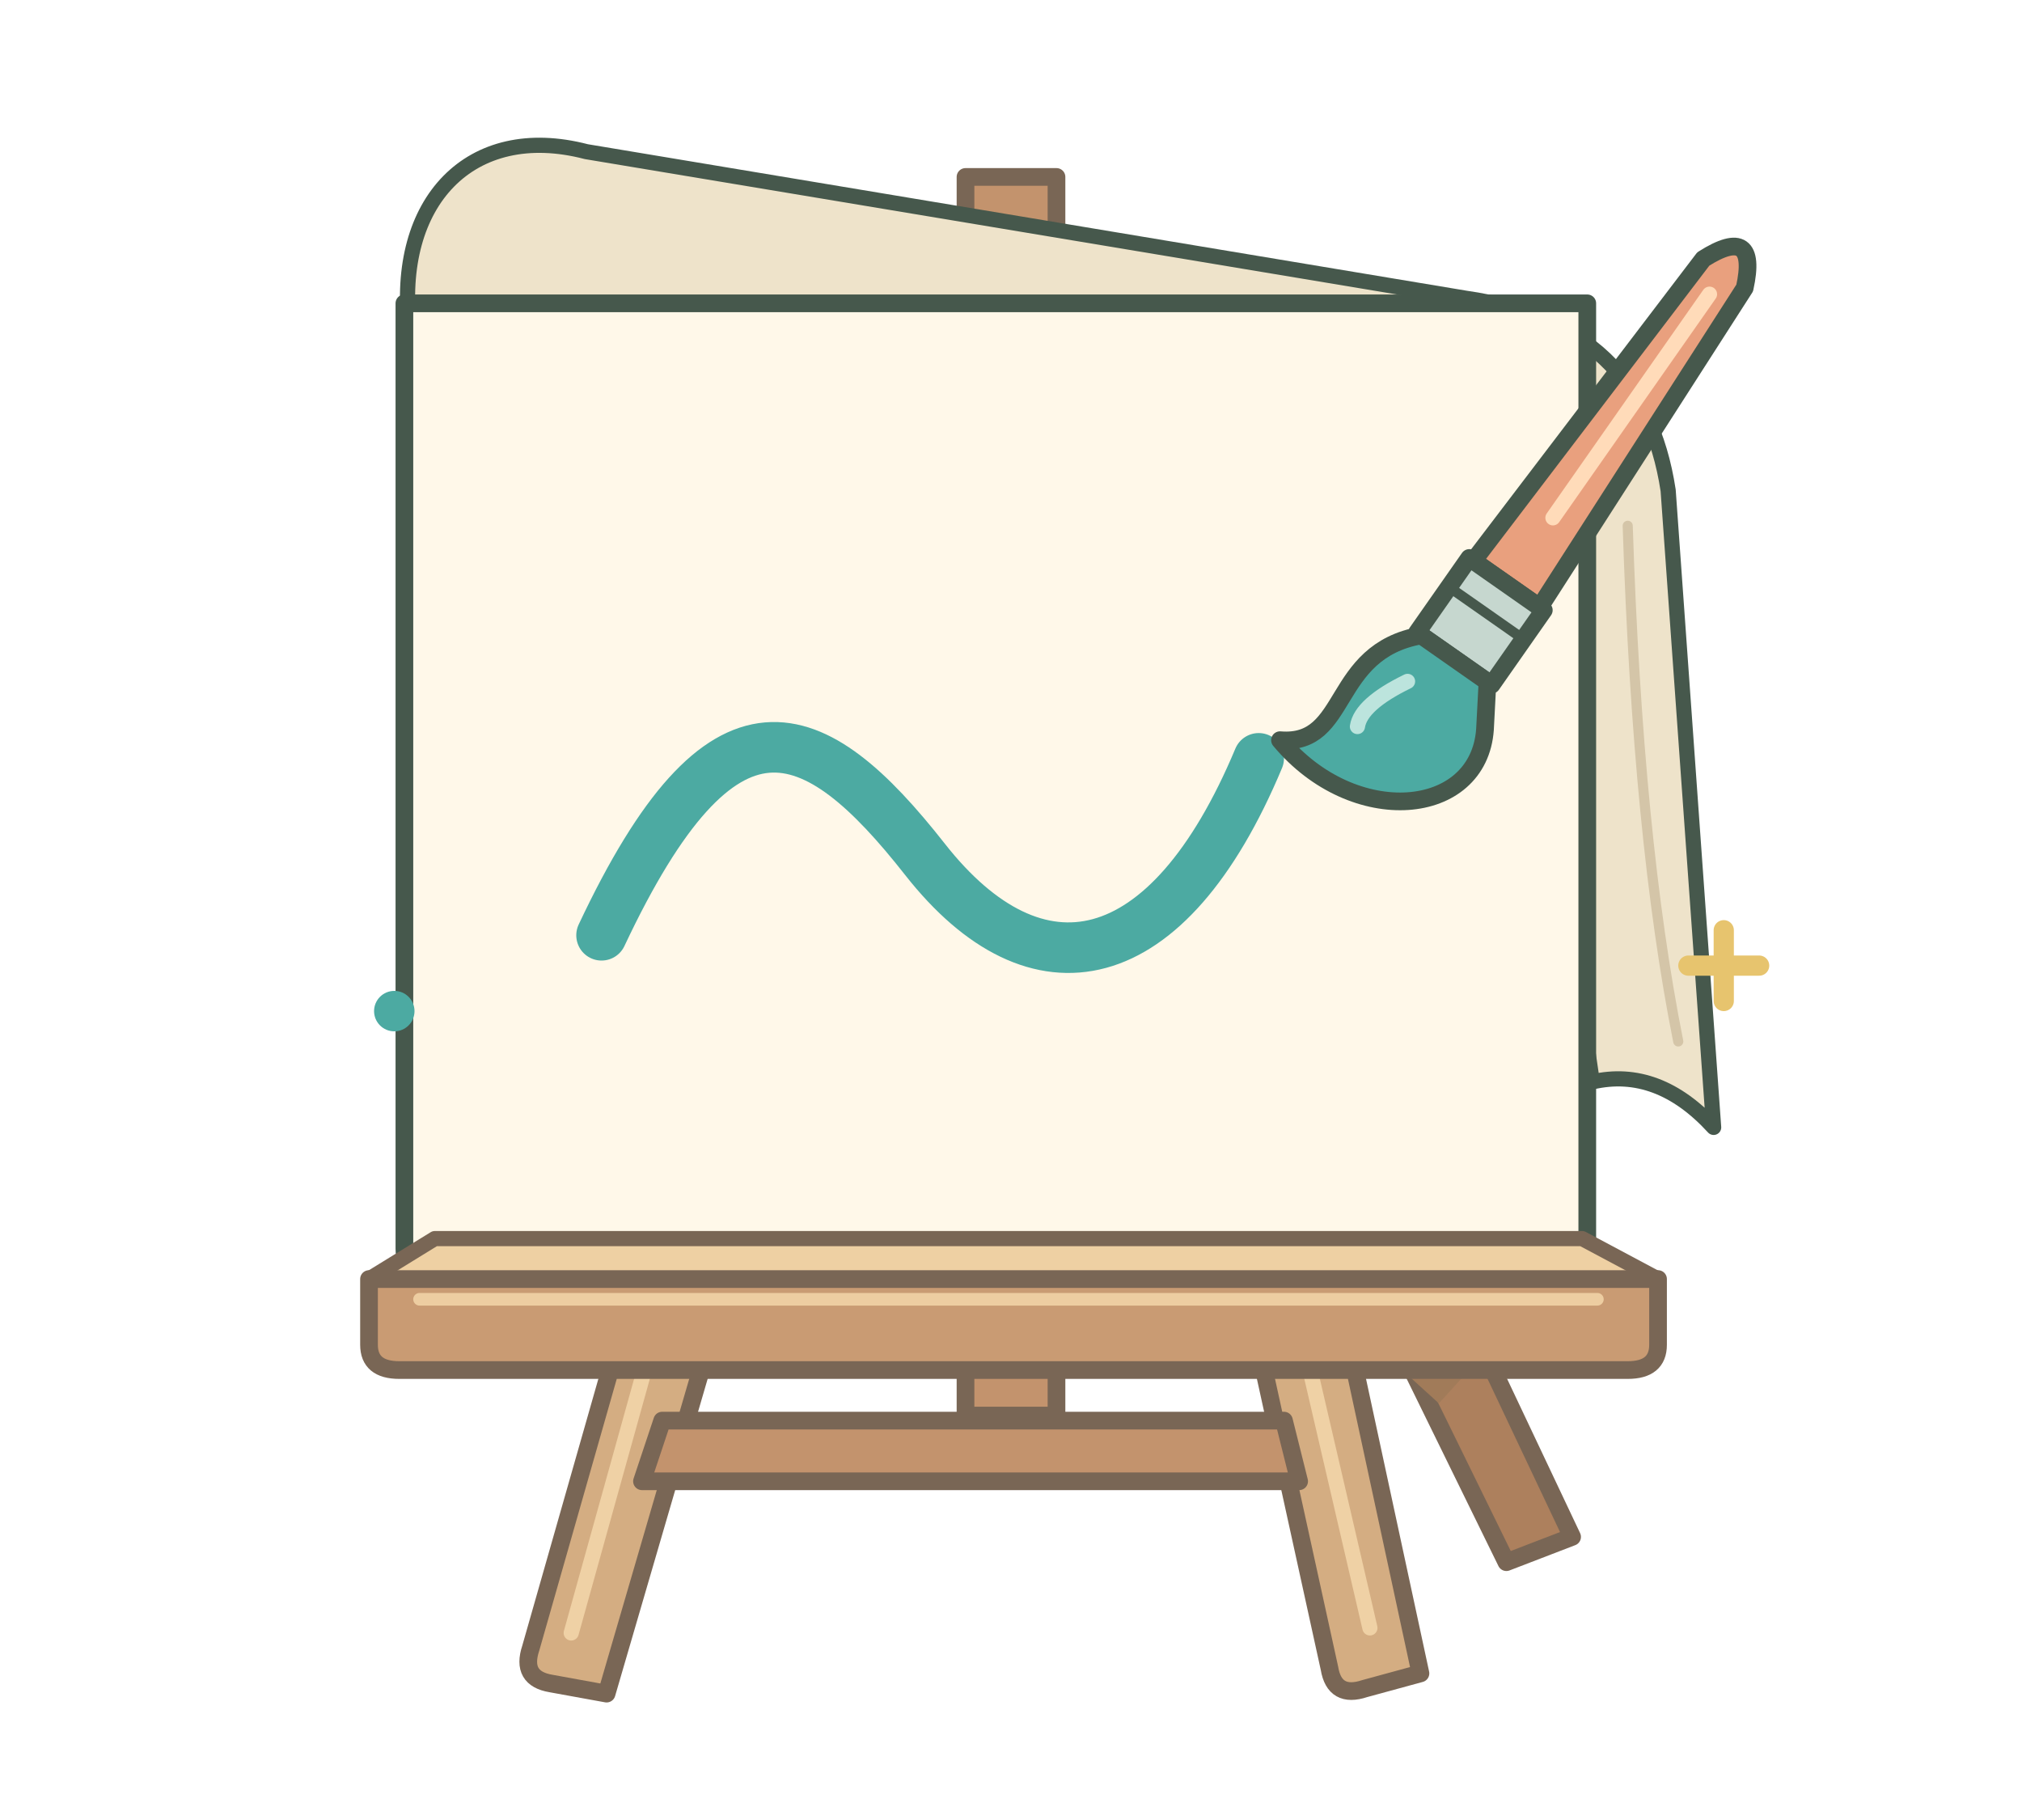
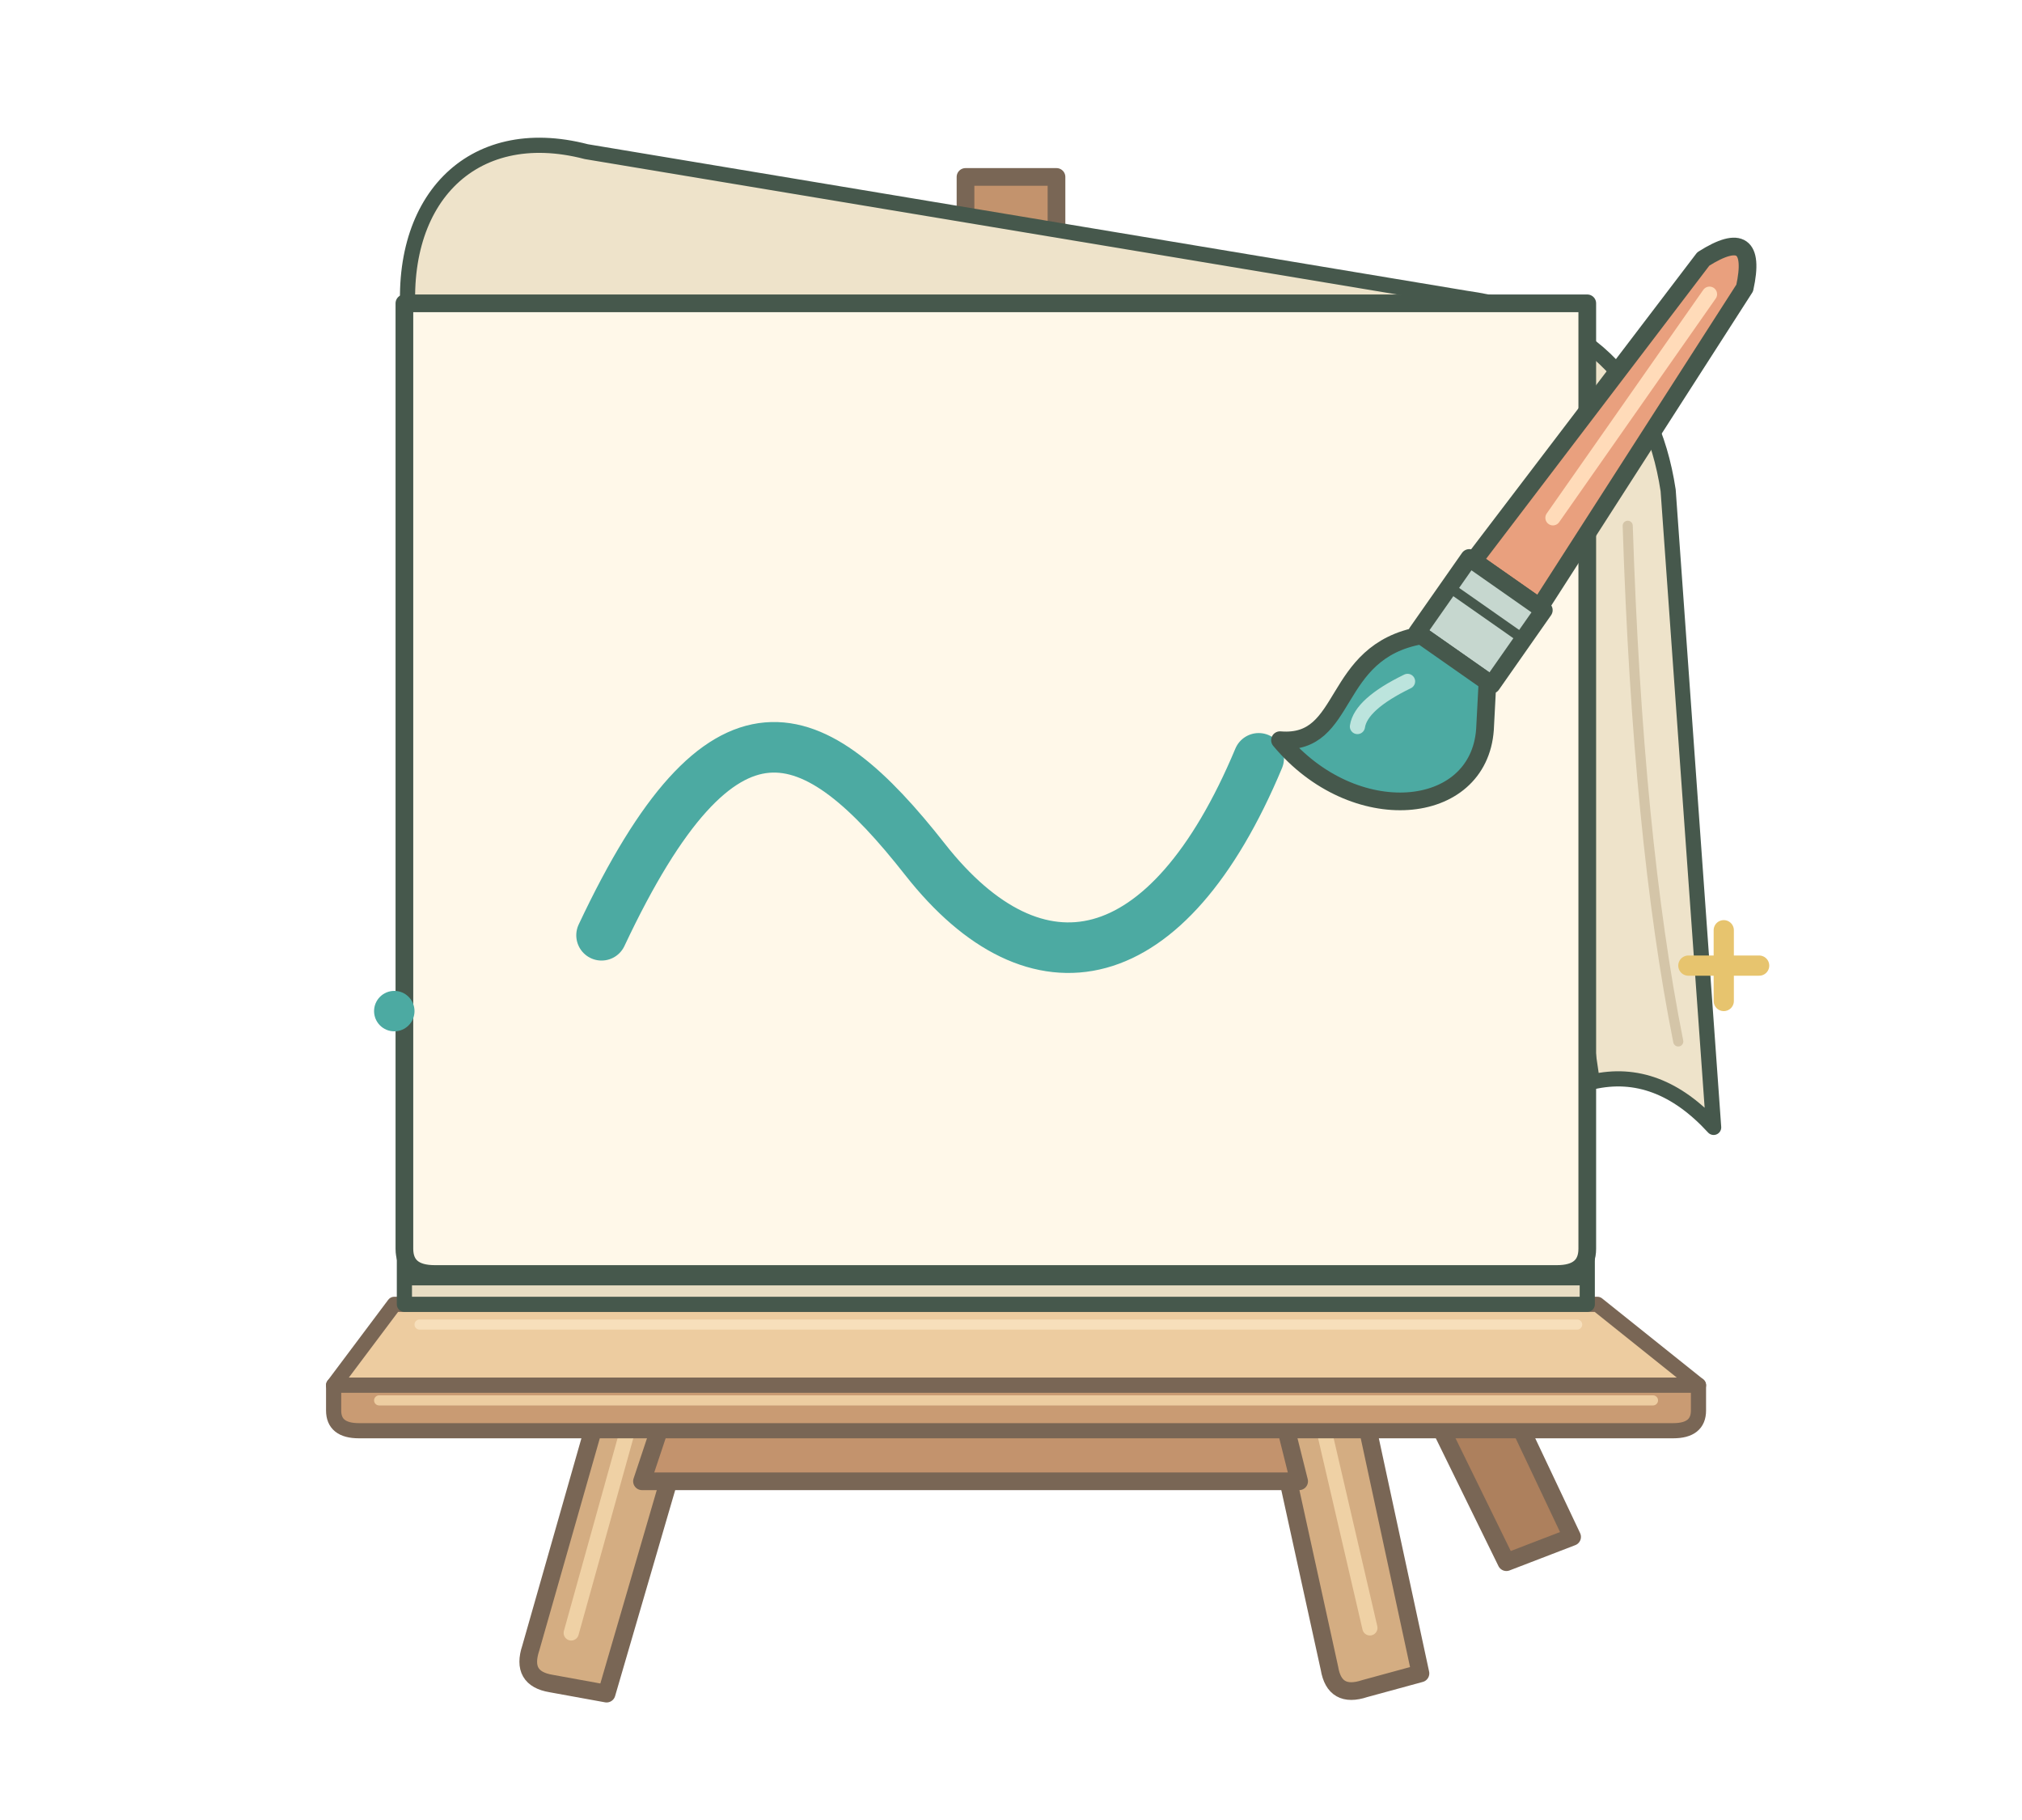
<svg xmlns="http://www.w3.org/2000/svg" width="400" height="360" viewBox="0 0 400 360">
  <g stroke="#796655" stroke-width="3.5" stroke-linejoin="round">
    <path d="m214 99 97 205-13 5-99-202Z" fill="#ad805d" />
    <path d="m211 206 76 69" fill="none" stroke="#a17b59" stroke-width="7" />
    <path d="M184 49 105 326q-2 6 4 7l11 2 82-281Z" fill="#d4ad82" />
    <path d="m202 52 61 278q1 6 7 4l11-3-61-283Z" fill="#d4ad82" />
    <path d="m131 281-4 12h130l-3-12Z" fill="#c3936d" />
    <path d="M191 35h18v245h-18Z" fill="#c3936d" />
  </g>
  <path d="m179 86-66 237m109-212 49 211" stroke="#efd1a5" stroke-width="3" stroke-linecap="round" />
  <circle cx="220" cy="103" r="5" fill="#e7c46e" stroke="#796655" stroke-width="2" />
+   <path d="M78 258h238l20 16H66Z" fill="#edcca0" stroke="#796655" stroke-width="3" stroke-linejoin="round" />
+   <path d="M83 262h229" stroke="#f7dfbb" stroke-width="2" stroke-linecap="round" />
  <path d="M81 65C78 40 93 24 116 30l174 29q35 5 40 38l9 126q-11-12-24-9l-17-116Z" fill="#eee3ca" stroke="#46584c" stroke-width="3" stroke-linejoin="round" />
  <path d="M322 104q2 62 10 102" fill="none" stroke="#d4c5a8" stroke-width="2" stroke-linecap="round" />
  <path d="M80 67h234v191H80Z" fill="#e8ddc3" stroke="#46584c" stroke-width="3" stroke-linejoin="round" />
  <path d="M80 63h234v190H80Z" fill="#f3ead5" stroke="#46584c" stroke-width="2.5" stroke-linejoin="round" />
  <path d="M80 60h234v187q0 5-6 5H86q-6 0-6-5Z" fill="#fff8e9" stroke="#46584c" stroke-width="3.5" stroke-linejoin="round" />
  <path d="M119 185c24-51 42-43 64-15s48 23 66-20" fill="none" stroke="#4caaa2" stroke-width="10" stroke-linecap="round" />
-   <path d="m73 253 13-8h227l15 8-15 7H85Z" fill="#eed0a3" stroke="#796655" stroke-width="3" stroke-linejoin="round" />
-   <path d="M73 253h255v13q0 5-6 5H79q-6 0-6-5Z" fill="#c99b73" stroke="#796655" stroke-width="3.5" stroke-linejoin="round" />
-   <path d="M83 257h233" stroke="#edcda1" stroke-width="2.5" stroke-linecap="round" />
+   <path d="M66 274h270v5q0 4-5 4H71q-5 0-5-4Z" fill="#c99b73" stroke="#796655" stroke-width="3" stroke-linejoin="round" />
+   <path d="M75 277h252" stroke="#edcda1" stroke-width="2" stroke-linecap="round" />
  <g transform="translate(290 127) rotate(35)" stroke="#46584c" stroke-width="3.5" stroke-linejoin="round" stroke-linecap="round">
    <path d="M-5-89q5-12 10 0l3 75H-8Z" fill="#e9a07e" />
    <path d="M0-84v54" stroke="#ffdbb9" stroke-width="3" />
    <path d="M-9-14H9V4H-9Z" fill="#c6d7cf" />
    <path d="M-9-7H9" fill="none" stroke-width="2" />
    <path d="M-8 4C-21 17-7 30-19 37 3 43 22 27 13 12L8 4Z" fill="#4caaa2" />
    <path d="M-5 13q-5 9-3 13" fill="none" stroke="#bce4dd" stroke-width="3" />
  </g>
  <circle cx="78" cy="200" r="4" fill="#4caaa2" />
  <path d="M334 191h14m-7-7v14" stroke="#e7c46e" stroke-width="4" stroke-linecap="round" />
</svg>
